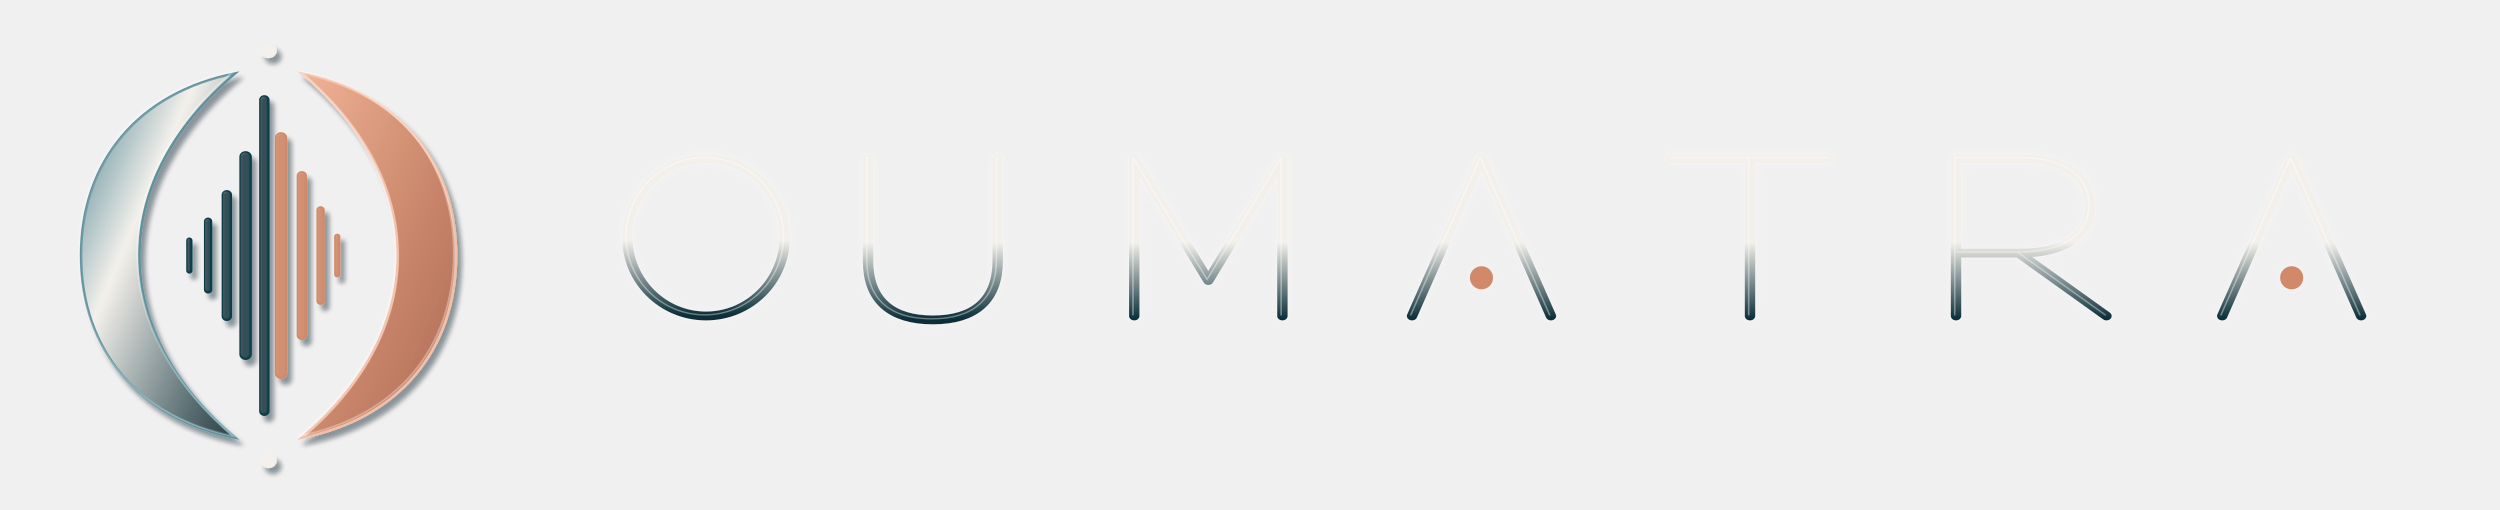
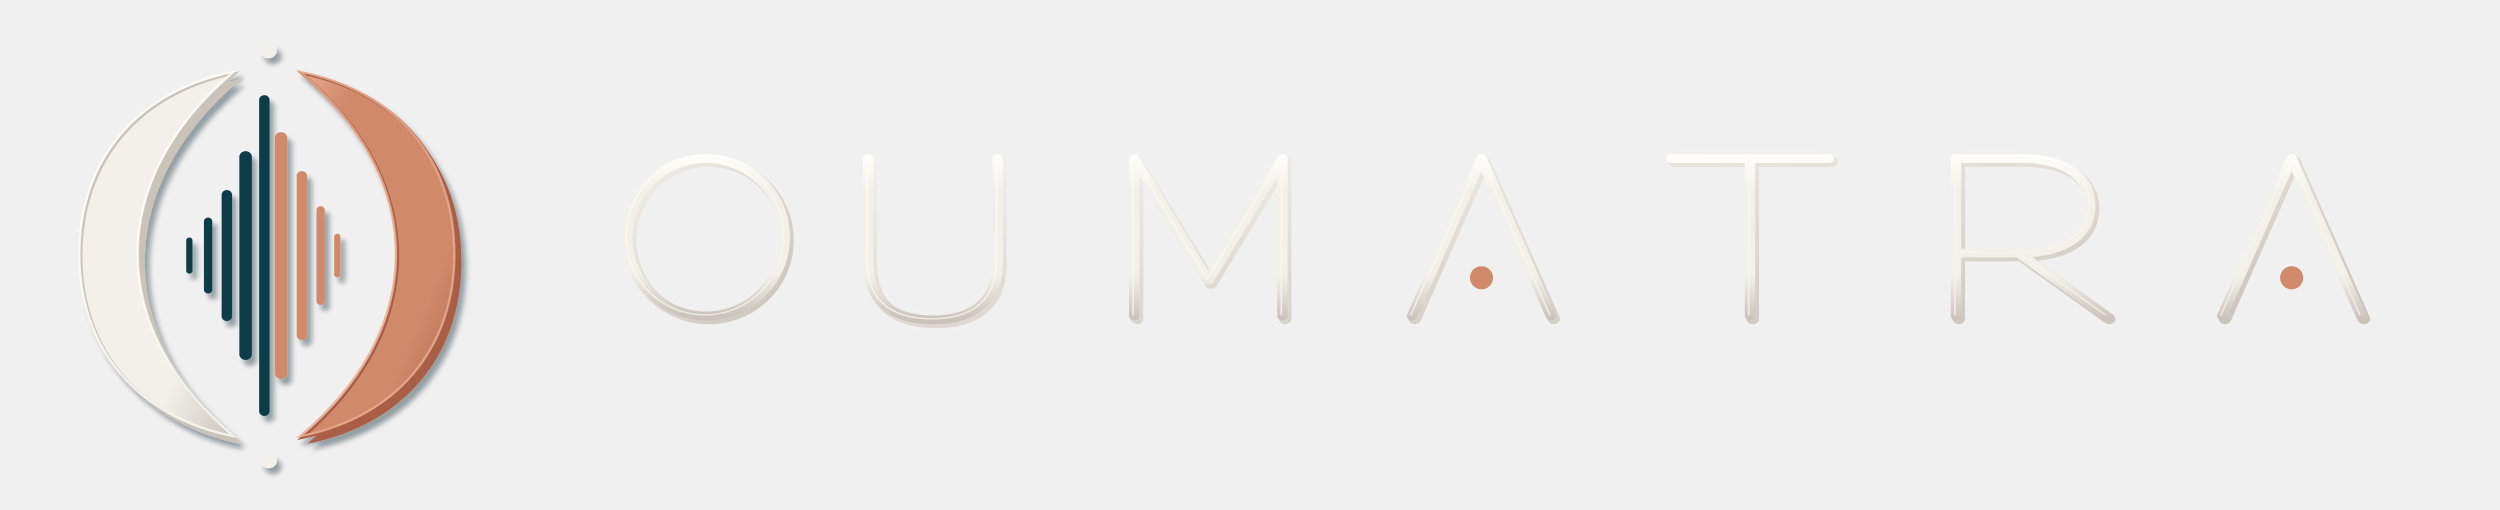
<svg xmlns="http://www.w3.org/2000/svg" viewBox="0 0 1080 220" role="img" aria-labelledby="title">
  <defs>
    <linearGradient id="left-face" x1="0" y1="0" x2="1" y2="1">
-       <stop stop-color="#377482" />
-       <stop offset=".38" stop-color="#F3F0EB" />
-       <stop offset="1" stop-color="#062A33" />
+       <stop stop-color="#FFFDF9" />
+       <stop offset=".18" stop-color="#F3F0EB" />
+       <stop offset=".72" stop-color="#F3F0EB" />
+       <stop offset="1" stop-color="#C9C3BA" />
    </linearGradient>
    <linearGradient id="right-face" x1="0" y1="0" x2="1" y2="1">
-       <stop stop-color="#F0B092" />
-       <stop offset=".45" stop-color="#D08A6A" />
-       <stop offset="1" stop-color="#A95F46" />
+       <stop stop-color="#E9AA8D" />
+       <stop offset=".18" stop-color="#D08A6A" />
+       <stop offset=".72" stop-color="#D08A6A" />
+       <stop offset="1" stop-color="#A85E45" />
    </linearGradient>
    <linearGradient id="word-face" x1="0" y1="0" x2="0" y2="1">
+       <stop stop-color="#FFFDF9" />
+       <stop offset=".2" stop-color="#F3F0EB" />
+       <stop offset=".72" stop-color="#F3F0EB" />
+       <stop offset="1" stop-color="#C9C3BA" />
+     </linearGradient>
+     <linearGradient id="word-highlight" x1="0" y1="0" x2="1" y2="1">
+       <stop stop-color="#FFFDF9" />
+       <stop offset="1" stop-color="#F3F0EB" />
+     </linearGradient>
+     <linearGradient id="word-shadow" x1="0" y1="0" x2="1" y2="1">
      <stop stop-color="#F3F0EB" />
-       <stop offset=".52" stop-color="#F3F0EB" />
-       <stop offset="1" stop-color="#082D37" />
+       <stop offset="1" stop-color="#C9C3BA" />
    </linearGradient>
    <filter id="raised" x="-30%" y="-30%" width="170%" height="180%">
-       <feGaussianBlur in="SourceAlpha" stdDeviation="1.1" result="blur" />
-       <feOffset in="blur" dx="2.2" dy="3.2" result="offsetBlur" />
-       <feFlood flood-color="#061C22" flood-opacity=".42" result="shadowColour" />
-       <feComposite in="shadowColour" in2="offsetBlur" operator="in" result="shadow" />
-       <feGaussianBlur in="SourceAlpha" stdDeviation=".65" result="softAlpha" />
-       <feSpecularLighting in="softAlpha" surfaceScale="2" specularConstant=".36" specularExponent="18" lighting-color="#FFFFFF" result="specular">
-         <feDistantLight azimuth="225" elevation="52" />
-       </feSpecularLighting>
-       <feComposite in="specular" in2="SourceAlpha" operator="in" result="lit" />
-       <feComponentTransfer in="lit" result="softLit">
-         <feFuncA type="linear" slope=".24" />
-       </feComponentTransfer>
-       <feMerge>
-         <feMergeNode in="shadow" />
-         <feMergeNode in="SourceGraphic" />
-         <feMergeNode in="softLit" />
-       </feMerge>
+       <feDropShadow dx="2.2" dy="3.2" stdDeviation="1.25" flood-color="#061C22" flood-opacity=".38" />
    </filter>
    <filter id="word-depth" x="-8%" y="-20%" width="116%" height="150%">
-       <feGaussianBlur in="SourceAlpha" stdDeviation="2.5" result="glowAlpha" />
-       <feFlood flood-color="#FFFFFF" flood-opacity=".18" />
+       <feGaussianBlur in="SourceAlpha" stdDeviation="2" result="glowAlpha" />
+       <feFlood flood-color="#F3F0EB" flood-opacity=".14" />
      <feComposite in2="glowAlpha" operator="in" result="glow" />
-       <feDropShadow dx="1.8" dy="2.8" stdDeviation="1.35" flood-color="#061C22" flood-opacity=".42" />
+       <feDropShadow dx="1.6" dy="2.4" stdDeviation="1.1" flood-color="#061C22" flood-opacity=".38" />
      <feMerge>
        <feMergeNode in="glow" />
        <feMergeNode in="SourceGraphic" />
      </feMerge>
    </filter>
  </defs>
  <g transform="translate(8 12) scale(.9 .82)">
    <g filter="url(#raised)">
-       <path d="M104 24C58 34 30 70 30 120s28 86 74 96C76 190 58 157 58 120s18-70 46-96Z" fill="url(#left-face)" stroke="#5E929D" stroke-width="1.25" />
-       <path d="M136 24c46 10 74 46 74 96s-28 86-74 96c28-26 46-59 46-96s-18-70-46-96Z" fill="url(#right-face)" stroke="#F3C0A8" stroke-width="1.25" />
-       <path d="M104 24C58 34 30 70 30 120s28 86 74 96C76 190 58 157 58 120s18-70 46-96Z" fill="none" stroke="#FFFFFF" stroke-opacity=".28" stroke-width="1" transform="translate(-1 -1)" />
-       <path d="M136 24c46 10 74 46 74 96s-28 86-74 96c28-26 46-59 46-96s-18-70-46-96Z" fill="none" stroke="#FFFFFF" stroke-opacity=".34" stroke-width="1" transform="translate(-1 -1)" />
+       <path d="M104 24C58 34 30 70 30 120s28 86 74 96C76 190 58 157 58 120s18-70 46-96Z" fill="#C9C3BA" transform="translate(2.6 3.2)" />
+       <path d="M136 24c46 10 74 46 74 96s-28 86-74 96c28-26 46-59 46-96s-18-70-46-96Z" fill="#A85E45" transform="translate(2.6 3.2)" />
+       <path d="M104 24C58 34 30 70 30 120s28 86 74 96C76 190 58 157 58 120s18-70 46-96Z" fill="url(#left-face)" stroke="#C9C3BA" stroke-width="1.35" />
+       <path d="M136 24c46 10 74 46 74 96s-28 86-74 96c28-26 46-59 46-96s-18-70-46-96Z" fill="url(#right-face)" stroke="#A85E45" stroke-width="1.35" />
+       <path d="M104 24C58 34 30 70 30 120s28 86 74 96C76 190 58 157 58 120s18-70 46-96Z" fill="none" stroke="#FFFDF9" stroke-opacity=".8" stroke-width="1.15" transform="translate(-.8 -.8)" />
+       <path d="M136 24c46 10 74 46 74 96s-28 86-74 96c28-26 46-59 46-96s-18-70-46-96Z" fill="none" stroke="#E9AA8D" stroke-opacity=".85" stroke-width="1.15" transform="translate(-.8 -.8)" />
      <g fill="none" stroke-linecap="round">
        <path d="M82 112v16" stroke="#0E3D4A" stroke-width="3" />
        <path d="M91 102v36" stroke="#0E3D4A" stroke-width="4" />
        <path d="M100 88v64" stroke="#0E3D4A" stroke-width="5" />
        <path d="M109 68v104" stroke="#0E3D4A" stroke-width="6" />
        <path d="M118 38v164" stroke="#0E3D4A" stroke-width="5" />
        <path d="M126 58v124" stroke="#D08A6A" stroke-width="6" />
        <path d="M136 78v84" stroke="#D08A6A" stroke-width="5" />
        <path d="M145 96v48" stroke="#D08A6A" stroke-width="4" />
        <path d="M153 110v20" stroke="#D08A6A" stroke-width="3" />
      </g>
      <circle cx="120" cy="12" r="4" fill="#F3F0EB" />
      <circle cx="120" cy="228" r="4" fill="#F3F0EB" />
    </g>
  </g>
  <g filter="url(#word-depth)">
-     <g transform="translate(270 43) scale(1 .85)" fill="none" stroke="#FFFFFF" stroke-opacity=".18" stroke-width="5.5" stroke-linecap="round" stroke-linejoin="round">
+     <g transform="translate(270 43) scale(1 .85) translate(1.2 1.5)" fill="none" stroke="url(#word-shadow)" stroke-width="5.4" stroke-linecap="round" stroke-linejoin="round">
      <ellipse cx="35" cy="70" rx="34" ry="40" />
      <path d="M105 30v52c0 20 10 30 28 30s28-10 28-30V30M220 110V30l32 62 32-62v80M340 110l30-80 30 80M452 30h68m-34 0v80M575 110V30h28c20 0 30 10 30 24s-10 24-30 24h-28m27 0 38 32M690 110l30-80 30 80" />
    </g>
    <g transform="translate(270 43) scale(1 .85)" fill="none" stroke="url(#word-face)" stroke-width="4.5" stroke-linecap="round" stroke-linejoin="round">
      <ellipse cx="35" cy="70" rx="34" ry="40" />
      <path d="M105 30v52c0 20 10 30 28 30s28-10 28-30V30M220 110V30l32 62 32-62v80M340 110l30-80 30 80M452 30h68m-34 0v80M575 110V30h28c20 0 30 10 30 24s-10 24-30 24h-28m27 0 38 32M690 110l30-80 30 80" />
    </g>
-     <g transform="translate(270 43) scale(1 .85) translate(-.55 -.55)" fill="none" stroke="#FFFFFF" stroke-opacity=".38" stroke-width=".7" stroke-linecap="round" stroke-linejoin="round">
+     <g transform="translate(270 43) scale(1 .85) translate(-.5 -.55)" fill="none" stroke="url(#word-highlight)" stroke-opacity=".8" stroke-width=".7" stroke-linecap="round" stroke-linejoin="round">
      <ellipse cx="35" cy="70" rx="34" ry="40" />
      <path d="M105 30v52c0 20 10 30 28 30s28-10 28-30V30M220 110V30l32 62 32-62v80M340 110l30-80 30 80M452 30h68m-34 0v80M575 110V30h28c20 0 30 10 30 24s-10 24-30 24h-28m27 0 38 32M690 110l30-80 30 80" />
    </g>
    <g fill="#D08A6A">
      <circle cx="640" cy="120" r="5" />
      <circle cx="990" cy="120" r="5" />
    </g>
  </g>
</svg>
